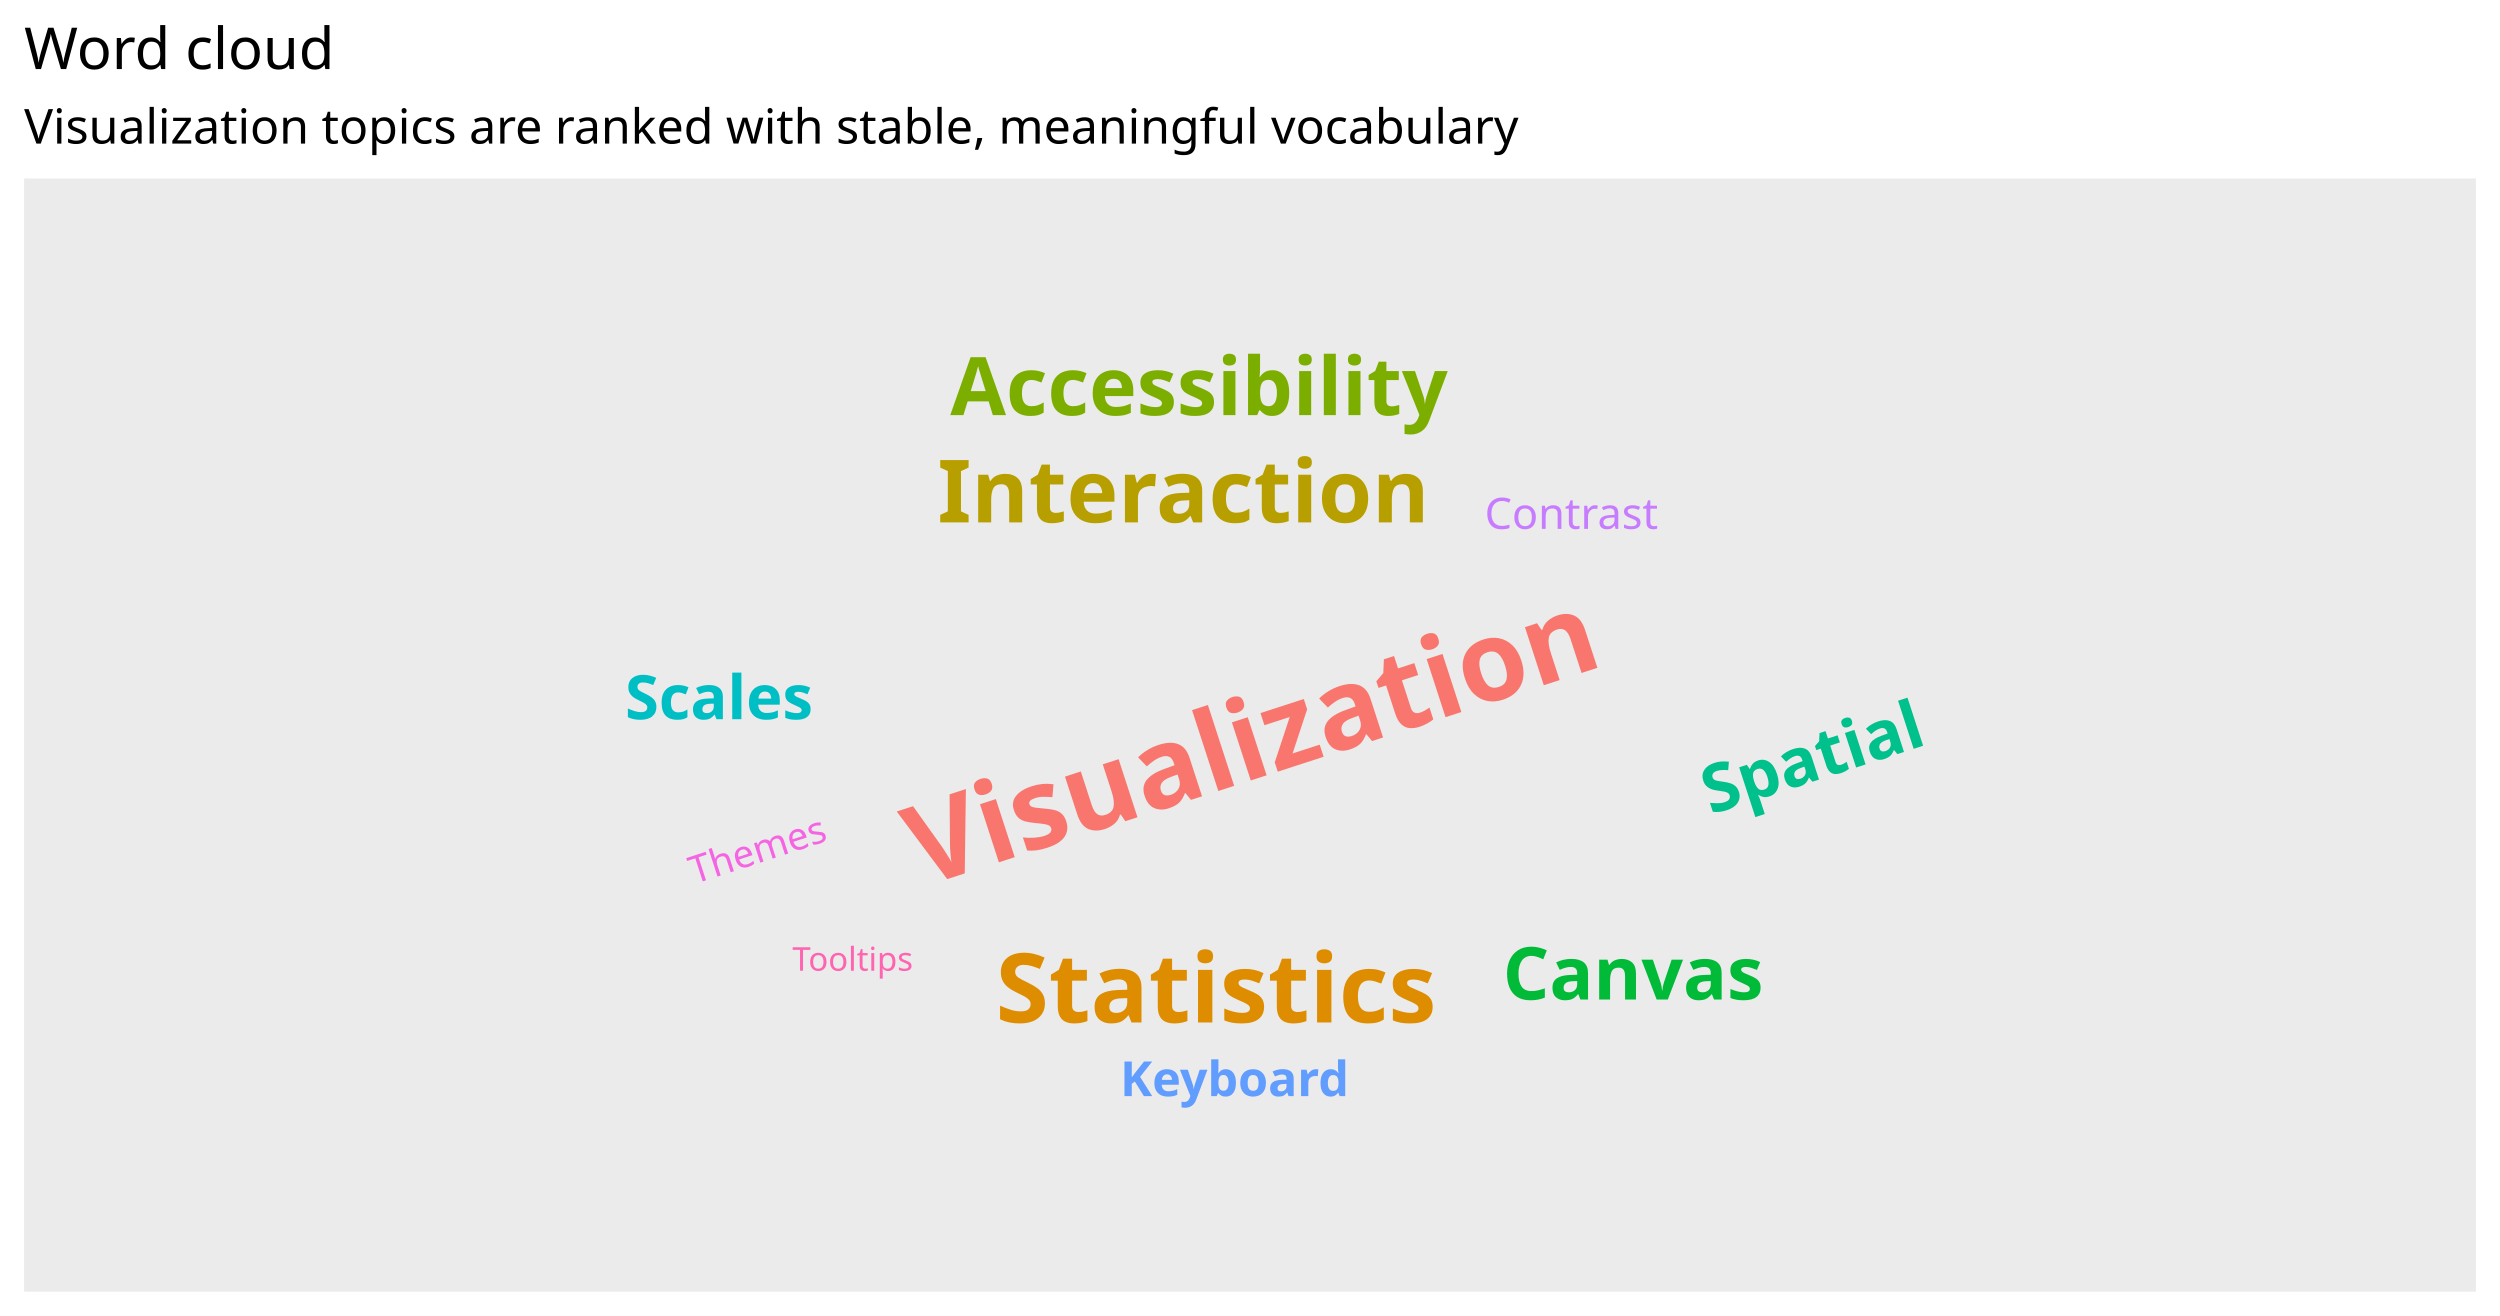
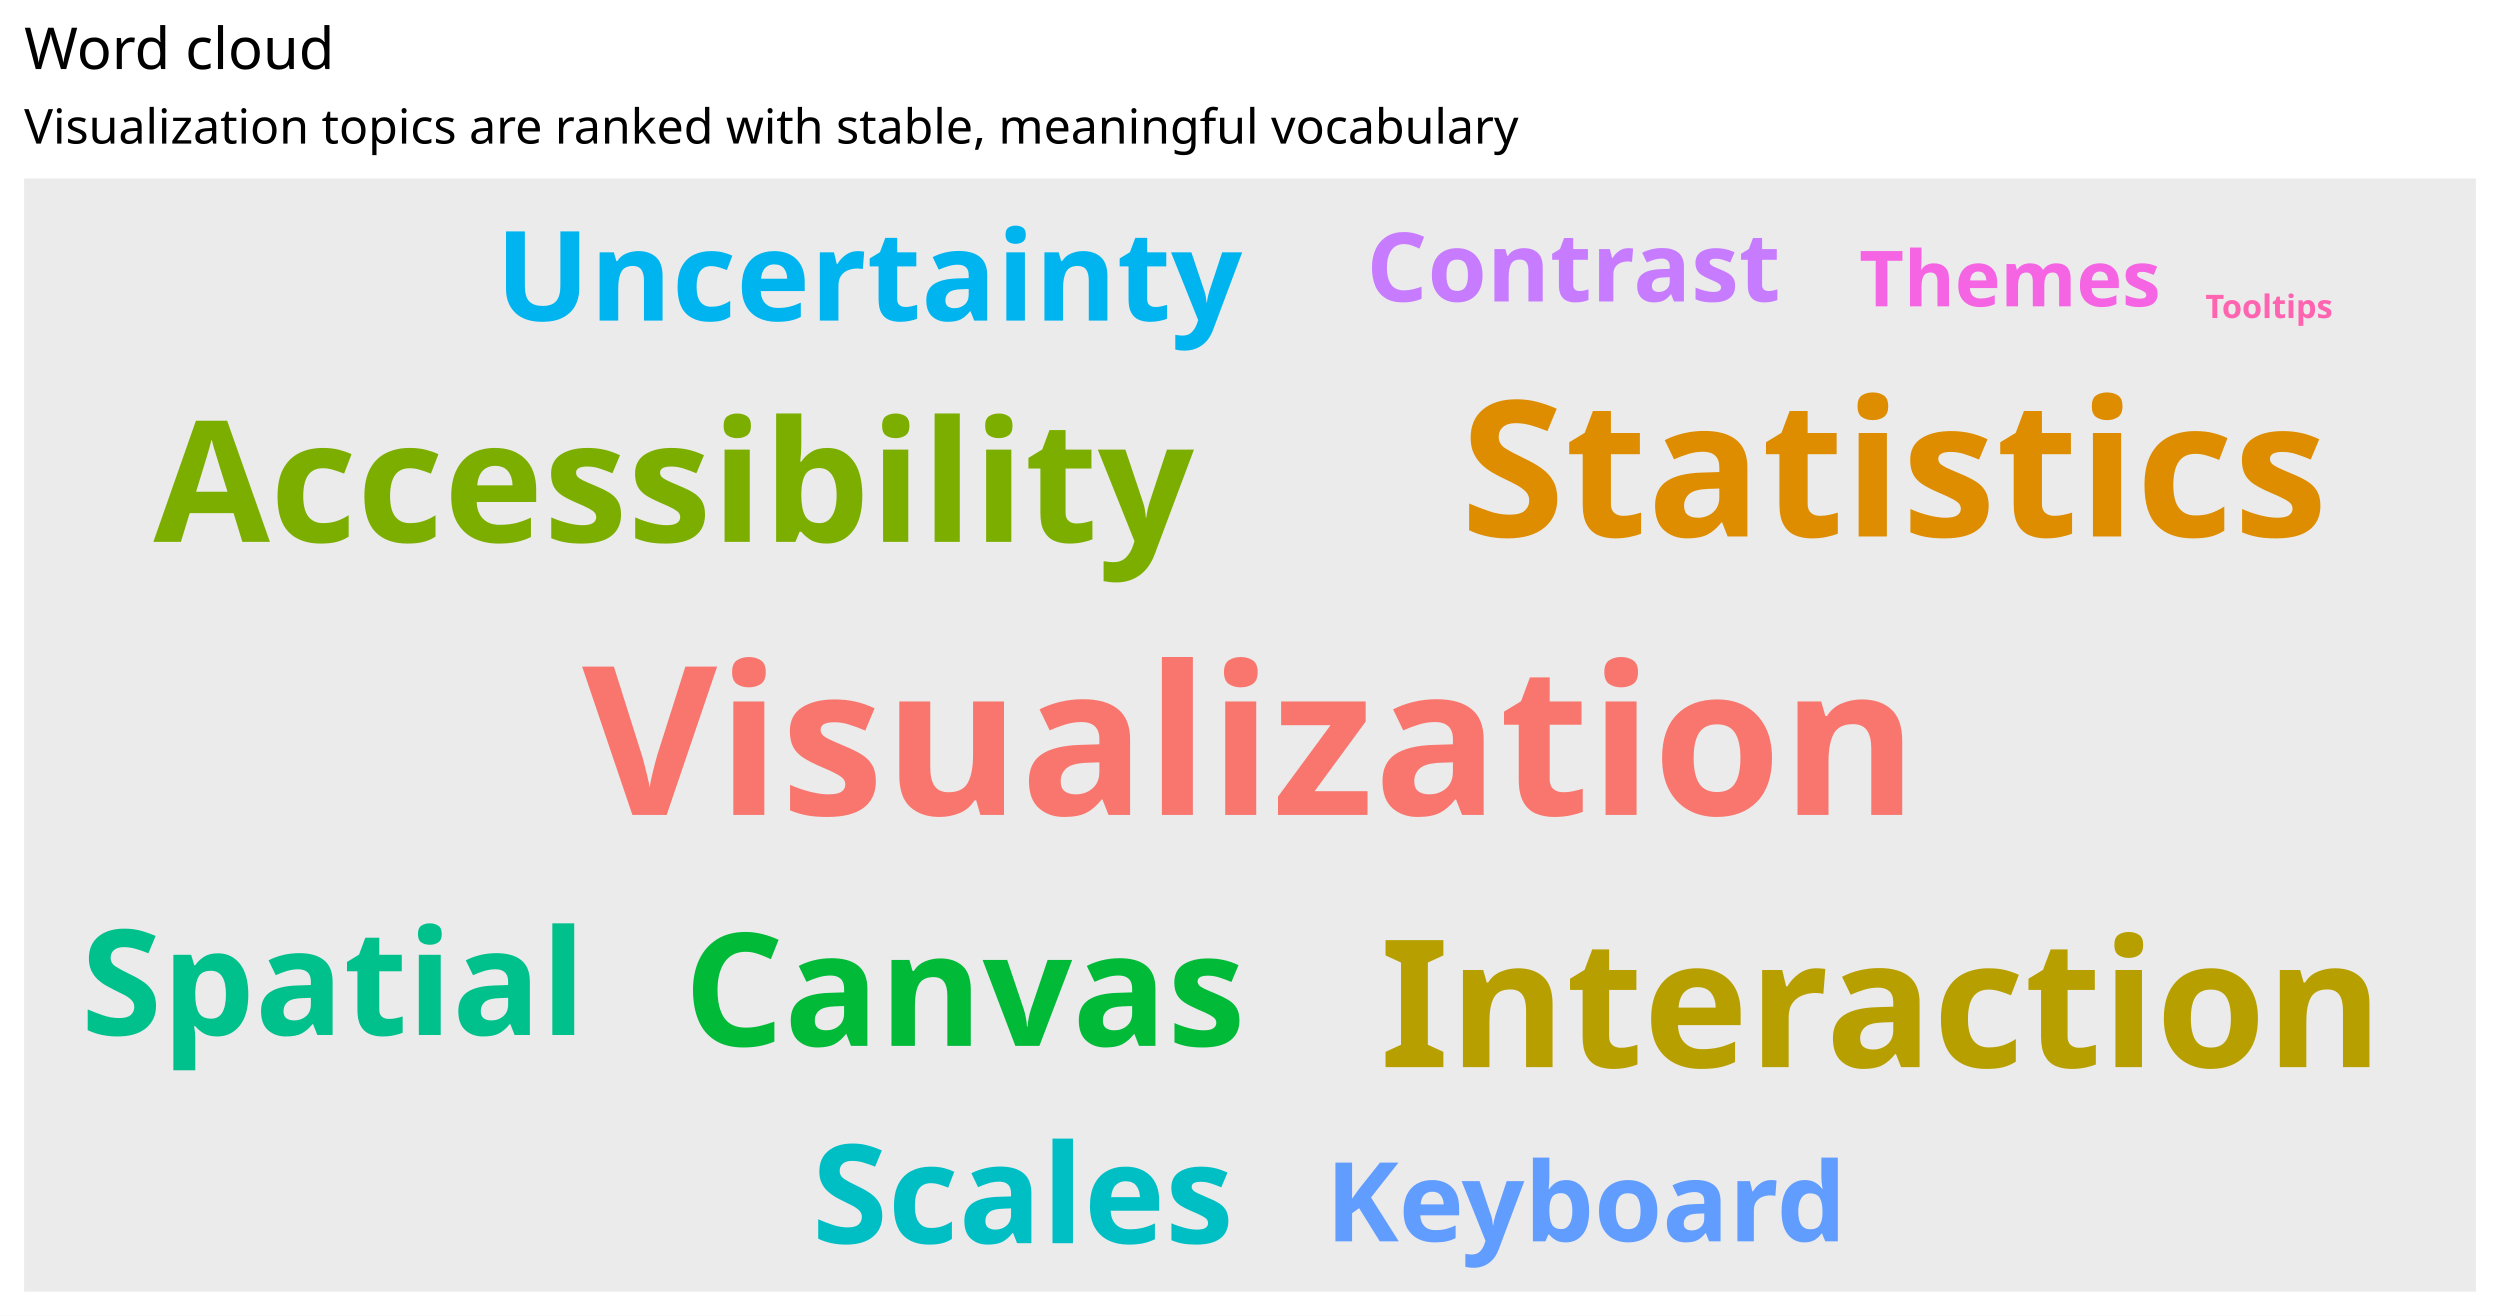
<svg xmlns="http://www.w3.org/2000/svg" width="760" height="400" viewBox="0 0 760 400" role="img" aria-labelledby="title description">
  <defs>
    <clipPath id="clip-1">
      <rect x="7.333" y="54.267" width="745.333" height="338.4" />
    </clipPath>
  </defs>
  <rect width="100%" height="100%" fill="#FFFFFF" />
  <g data-scene-node="scene:root">
    <rect data-scene-node="chart:panel" x="7.333" y="54.267" width="745.333" height="338.4" rx="0" fill="#EBEBEB" />
    <g data-scene-node="layer-0:group" clip-path="url(#clip-1)">
-       <text data-scene-node="layer-0:word-cloud:11" x="259.218" y="291.22" fill="#FF64B0" font-family="sans-serif" font-size="10" font-weight="520" text-anchor="middle" dominant-baseline="central">Tooltips</text>
-       <text data-scene-node="layer-0:word-cloud:10" x="230.136" y="257.848" fill="#F564E3" font-family="sans-serif" font-size="11.574" font-weight="534" text-anchor="middle" dominant-baseline="central" transform="rotate(-18 230.136 257.848)">Themes</text>
-       <text data-scene-node="layer-0:word-cloud:9" x="477.701" y="155.681" fill="#C77CFF" font-family="sans-serif" font-size="13.148" font-weight="549" text-anchor="middle" dominant-baseline="central">Contrast</text>
-       <text data-scene-node="layer-0:word-cloud:8" x="375.301" y="327.518" fill="#619CFF" font-family="sans-serif" font-size="14.721" font-weight="563" text-anchor="middle" dominant-baseline="central">Keyboard</text>
-       <text data-scene-node="layer-0:word-cloud:6" x="218.574" y="211.394" fill="#00BFC4" font-family="sans-serif" font-size="18.656" font-weight="599" text-anchor="middle" dominant-baseline="central">Scales</text>
-       <text data-scene-node="layer-0:word-cloud:5" x="550.645" y="229.499" fill="#00C08B" font-family="sans-serif" font-size="20.23" font-weight="614" text-anchor="middle" dominant-baseline="central" transform="rotate(-18 550.645 229.499)">Spatial</text>
-       <text data-scene-node="layer-0:word-cloud:4" x="496.466" y="295.252" fill="#00BA38" font-family="sans-serif" font-size="22.197" font-weight="632" text-anchor="middle" dominant-baseline="central">Canvas</text>
-       <text data-scene-node="layer-0:word-cloud:3" x="364.501" y="116.676" fill="#7CAE00" font-family="sans-serif" font-size="24.557" font-weight="653" text-anchor="middle" dominant-baseline="central">Accessibility</text>
-       <text data-scene-node="layer-0:word-cloud:2" x="359.759" y="148.51" fill="#B79F00" font-family="sans-serif" font-size="26.525" font-weight="671" text-anchor="middle" dominant-baseline="central">Interaction</text>
-       <text data-scene-node="layer-0:word-cloud:1" x="369.662" y="299.471" fill="#DE8C00" font-family="sans-serif" font-size="29.279" font-weight="697" text-anchor="middle" dominant-baseline="central">Statistics</text>
-       <text data-scene-node="layer-0:word-cloud:0" x="380" y="223.467" fill="#F8766D" font-family="sans-serif" font-size="34" font-weight="740" text-anchor="middle" dominant-baseline="central" transform="rotate(-18 380 223.467)">Visualization</text>
+       <text data-scene-node="layer-0:word-cloud:0" x="379.987" y="223.235" fill="#F8766D" font-family="sans-serif" font-size="63.148" font-weight="600" text-anchor="middle" dominant-baseline="central">Visualization</text>
+       <text data-scene-node="layer-0:word-cloud:1" x="575.774" y="140.735" fill="#DE8C00" font-family="sans-serif" font-size="57.621" font-weight="600" text-anchor="middle" dominant-baseline="central">Statistics</text>
+       <text data-scene-node="layer-0:word-cloud:2" x="571.924" y="303.432" fill="#B79F00" font-family="sans-serif" font-size="54.079" font-weight="600" text-anchor="middle" dominant-baseline="central">Interaction</text>
+       <text data-scene-node="layer-0:word-cloud:3" x="204.795" y="144.802" fill="#7CAE00" font-family="sans-serif" font-size="51.364" font-weight="600" text-anchor="middle" dominant-baseline="central">Accessibility</text>
+       <text data-scene-node="layer-0:word-cloud:4" x="293.254" y="299.384" fill="#00BA38" font-family="sans-serif" font-size="47.85" font-weight="600" text-anchor="middle" dominant-baseline="central">Canvas</text>
+       <text data-scene-node="layer-0:word-cloud:5" x="101.331" y="297.305" fill="#00C08B" font-family="sans-serif" font-size="44.652" font-weight="600" text-anchor="middle" dominant-baseline="central">Spatial</text>
+       <text data-scene-node="layer-0:word-cloud:6" x="310.907" y="361.699" fill="#00BFC4" font-family="sans-serif" font-size="41.865" font-weight="600" text-anchor="middle" dominant-baseline="central">Scales</text>
+       <text data-scene-node="layer-0:word-cloud:7" x="264.103" y="82.719" fill="#00B4F0" font-family="sans-serif" font-size="37.995" font-weight="600" text-anchor="middle" dominant-baseline="central">Uncertainty</text>
+       <text data-scene-node="layer-0:word-cloud:8" x="482.134" y="364.358" fill="#619CFF" font-family="sans-serif" font-size="33.499" font-weight="600" text-anchor="middle" dominant-baseline="central">Keyboard</text>
+       <text data-scene-node="layer-0:word-cloud:9" x="478.321" y="80.325" fill="#C77CFF" font-family="sans-serif" font-size="29.162" font-weight="600" text-anchor="middle" dominant-baseline="central">Contrast</text>
+       <text data-scene-node="layer-0:word-cloud:10" x="611.001" y="83.999" fill="#F564E3" font-family="sans-serif" font-size="23.511" font-weight="600" text-anchor="middle" dominant-baseline="central">Themes</text>
+       <text data-scene-node="layer-0:word-cloud:11" x="689.787" y="92.868" fill="#FF64B0" font-family="sans-serif" font-size="9.867" font-weight="600" text-anchor="middle" dominant-baseline="central">Tooltips</text>
    </g>
    <text data-scene-node="chart:title" x="7.333" y="7.333" fill="#000000" font-family="sans-serif" font-size="17.6" font-weight="400" text-anchor="start" dominant-baseline="text-before-edge">Word cloud</text>
    <text data-scene-node="chart:subtitle" x="7.333" y="32.267" fill="#000000" font-family="sans-serif" font-size="14.667" font-weight="400" text-anchor="start" dominant-baseline="text-before-edge">Visualization topics are ranked with stable, meaningful vocabulary</text>
  </g>
</svg>
